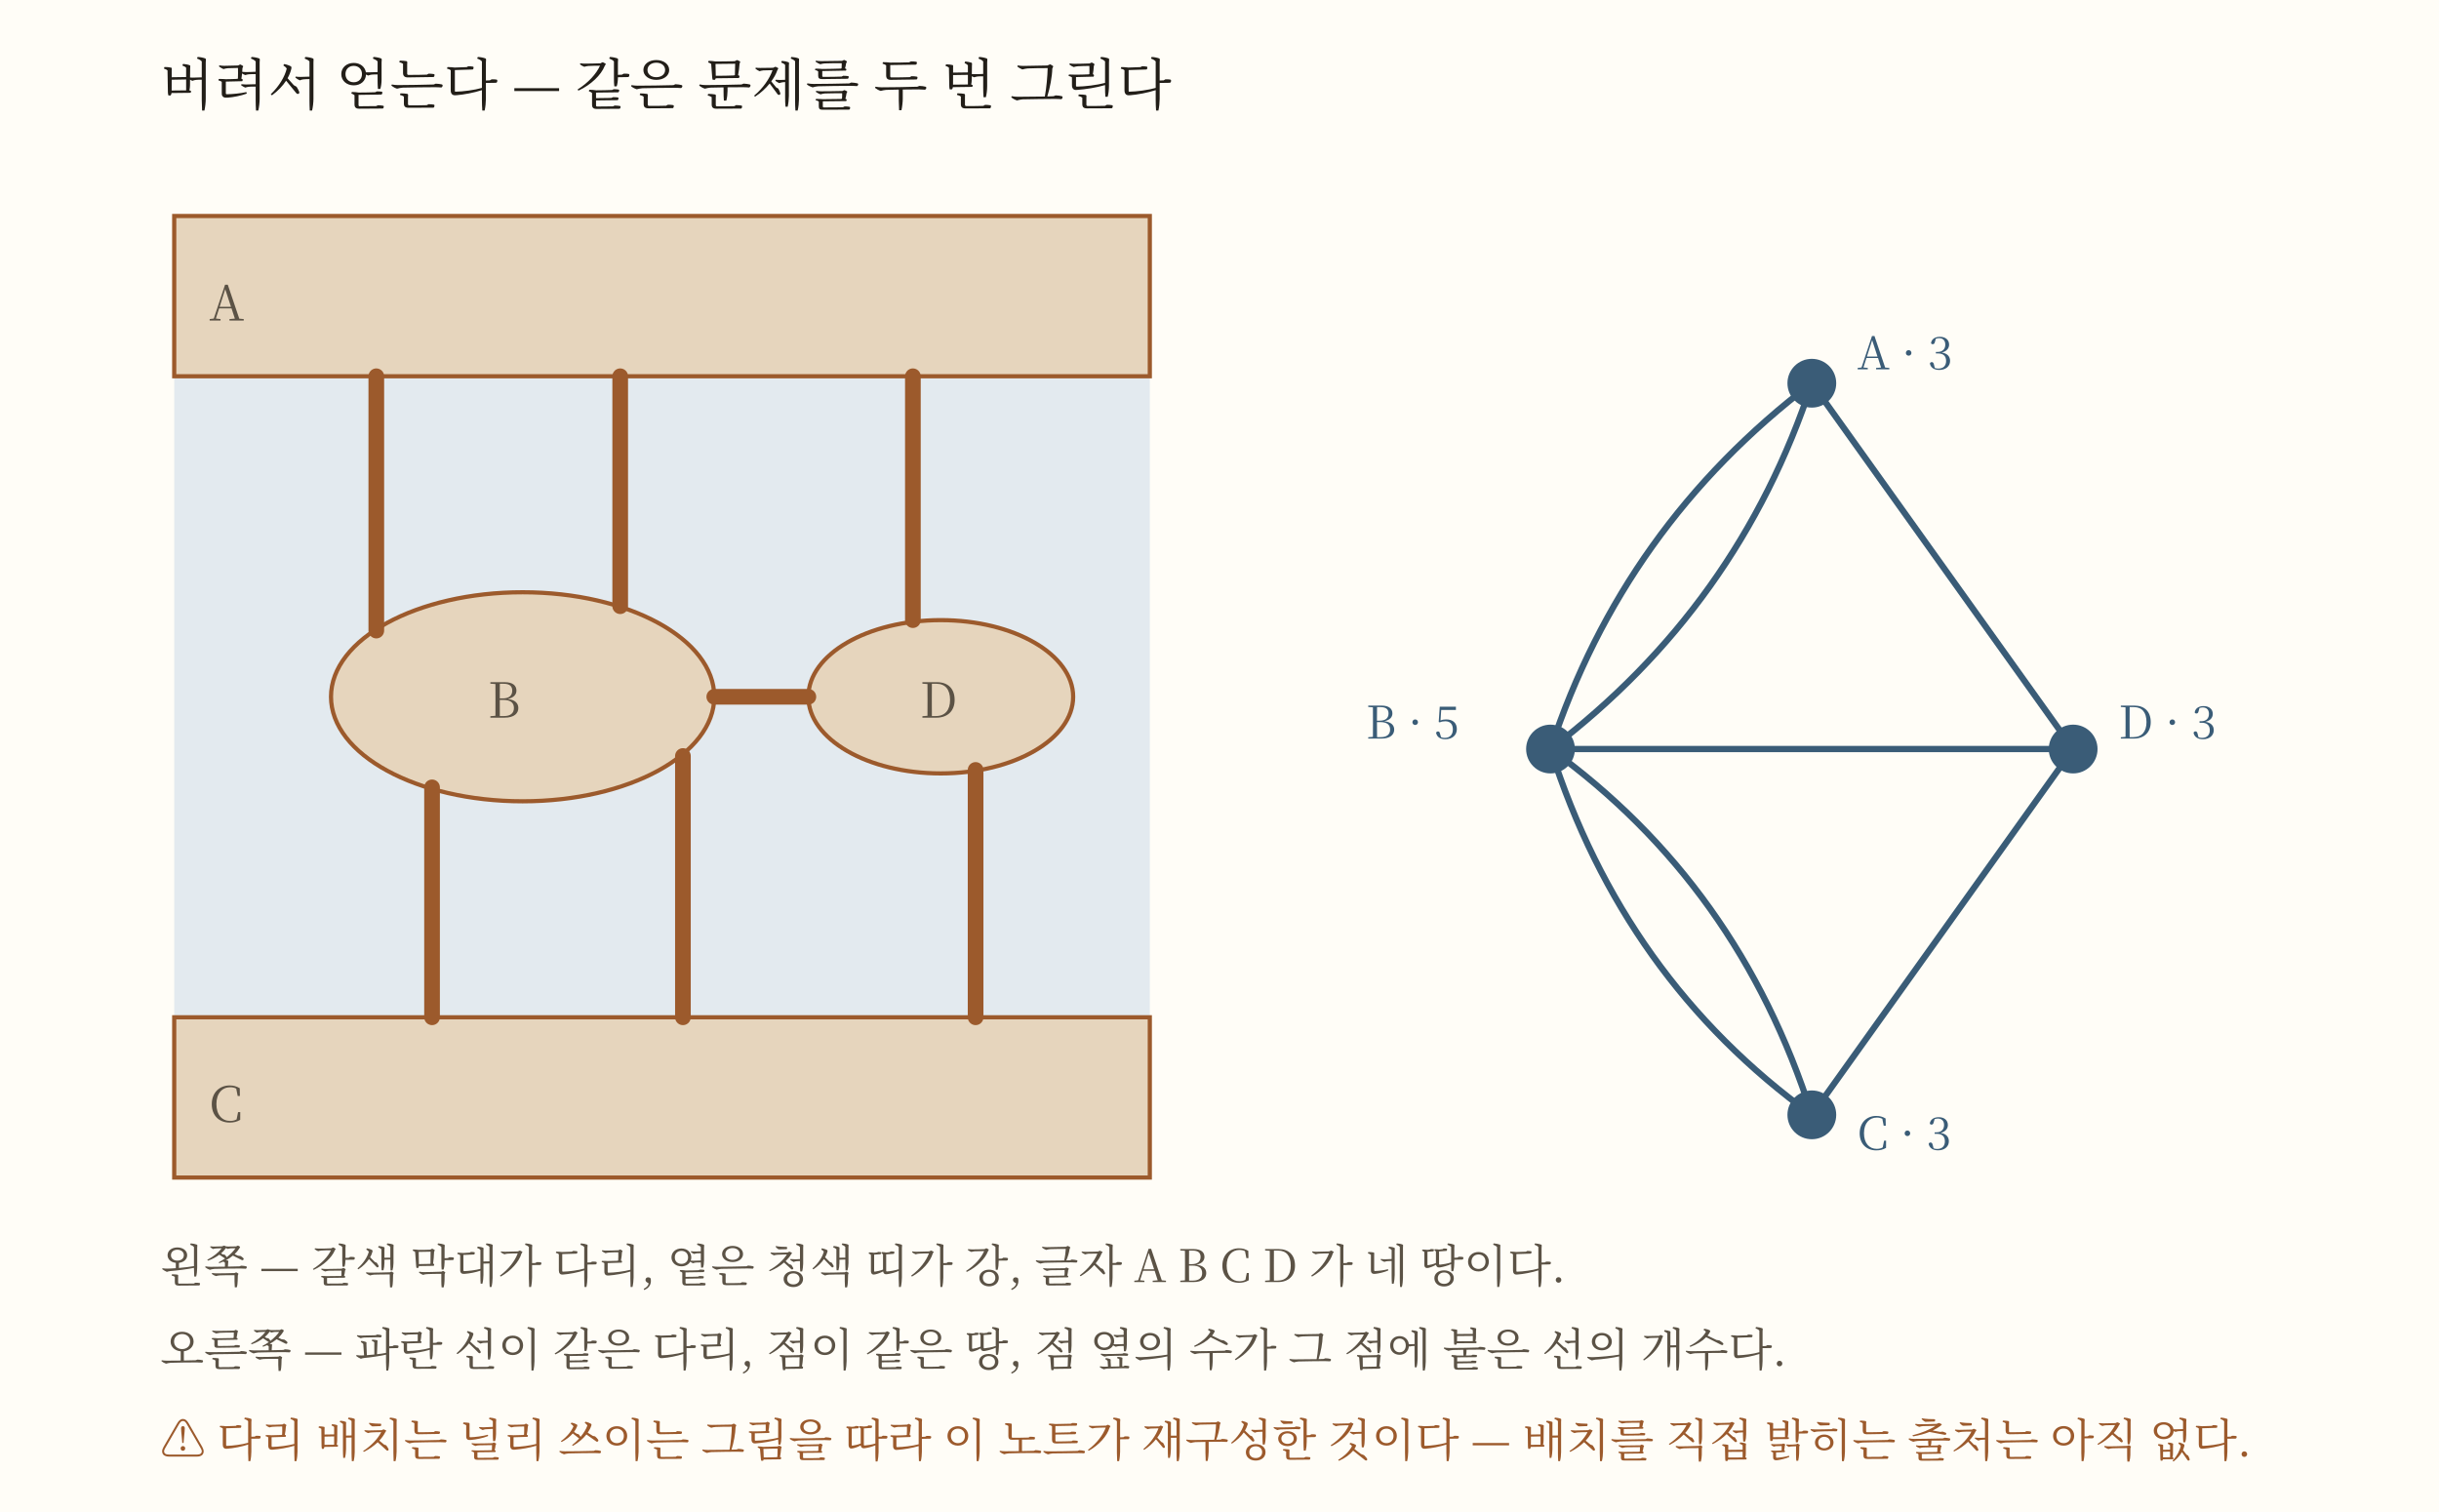
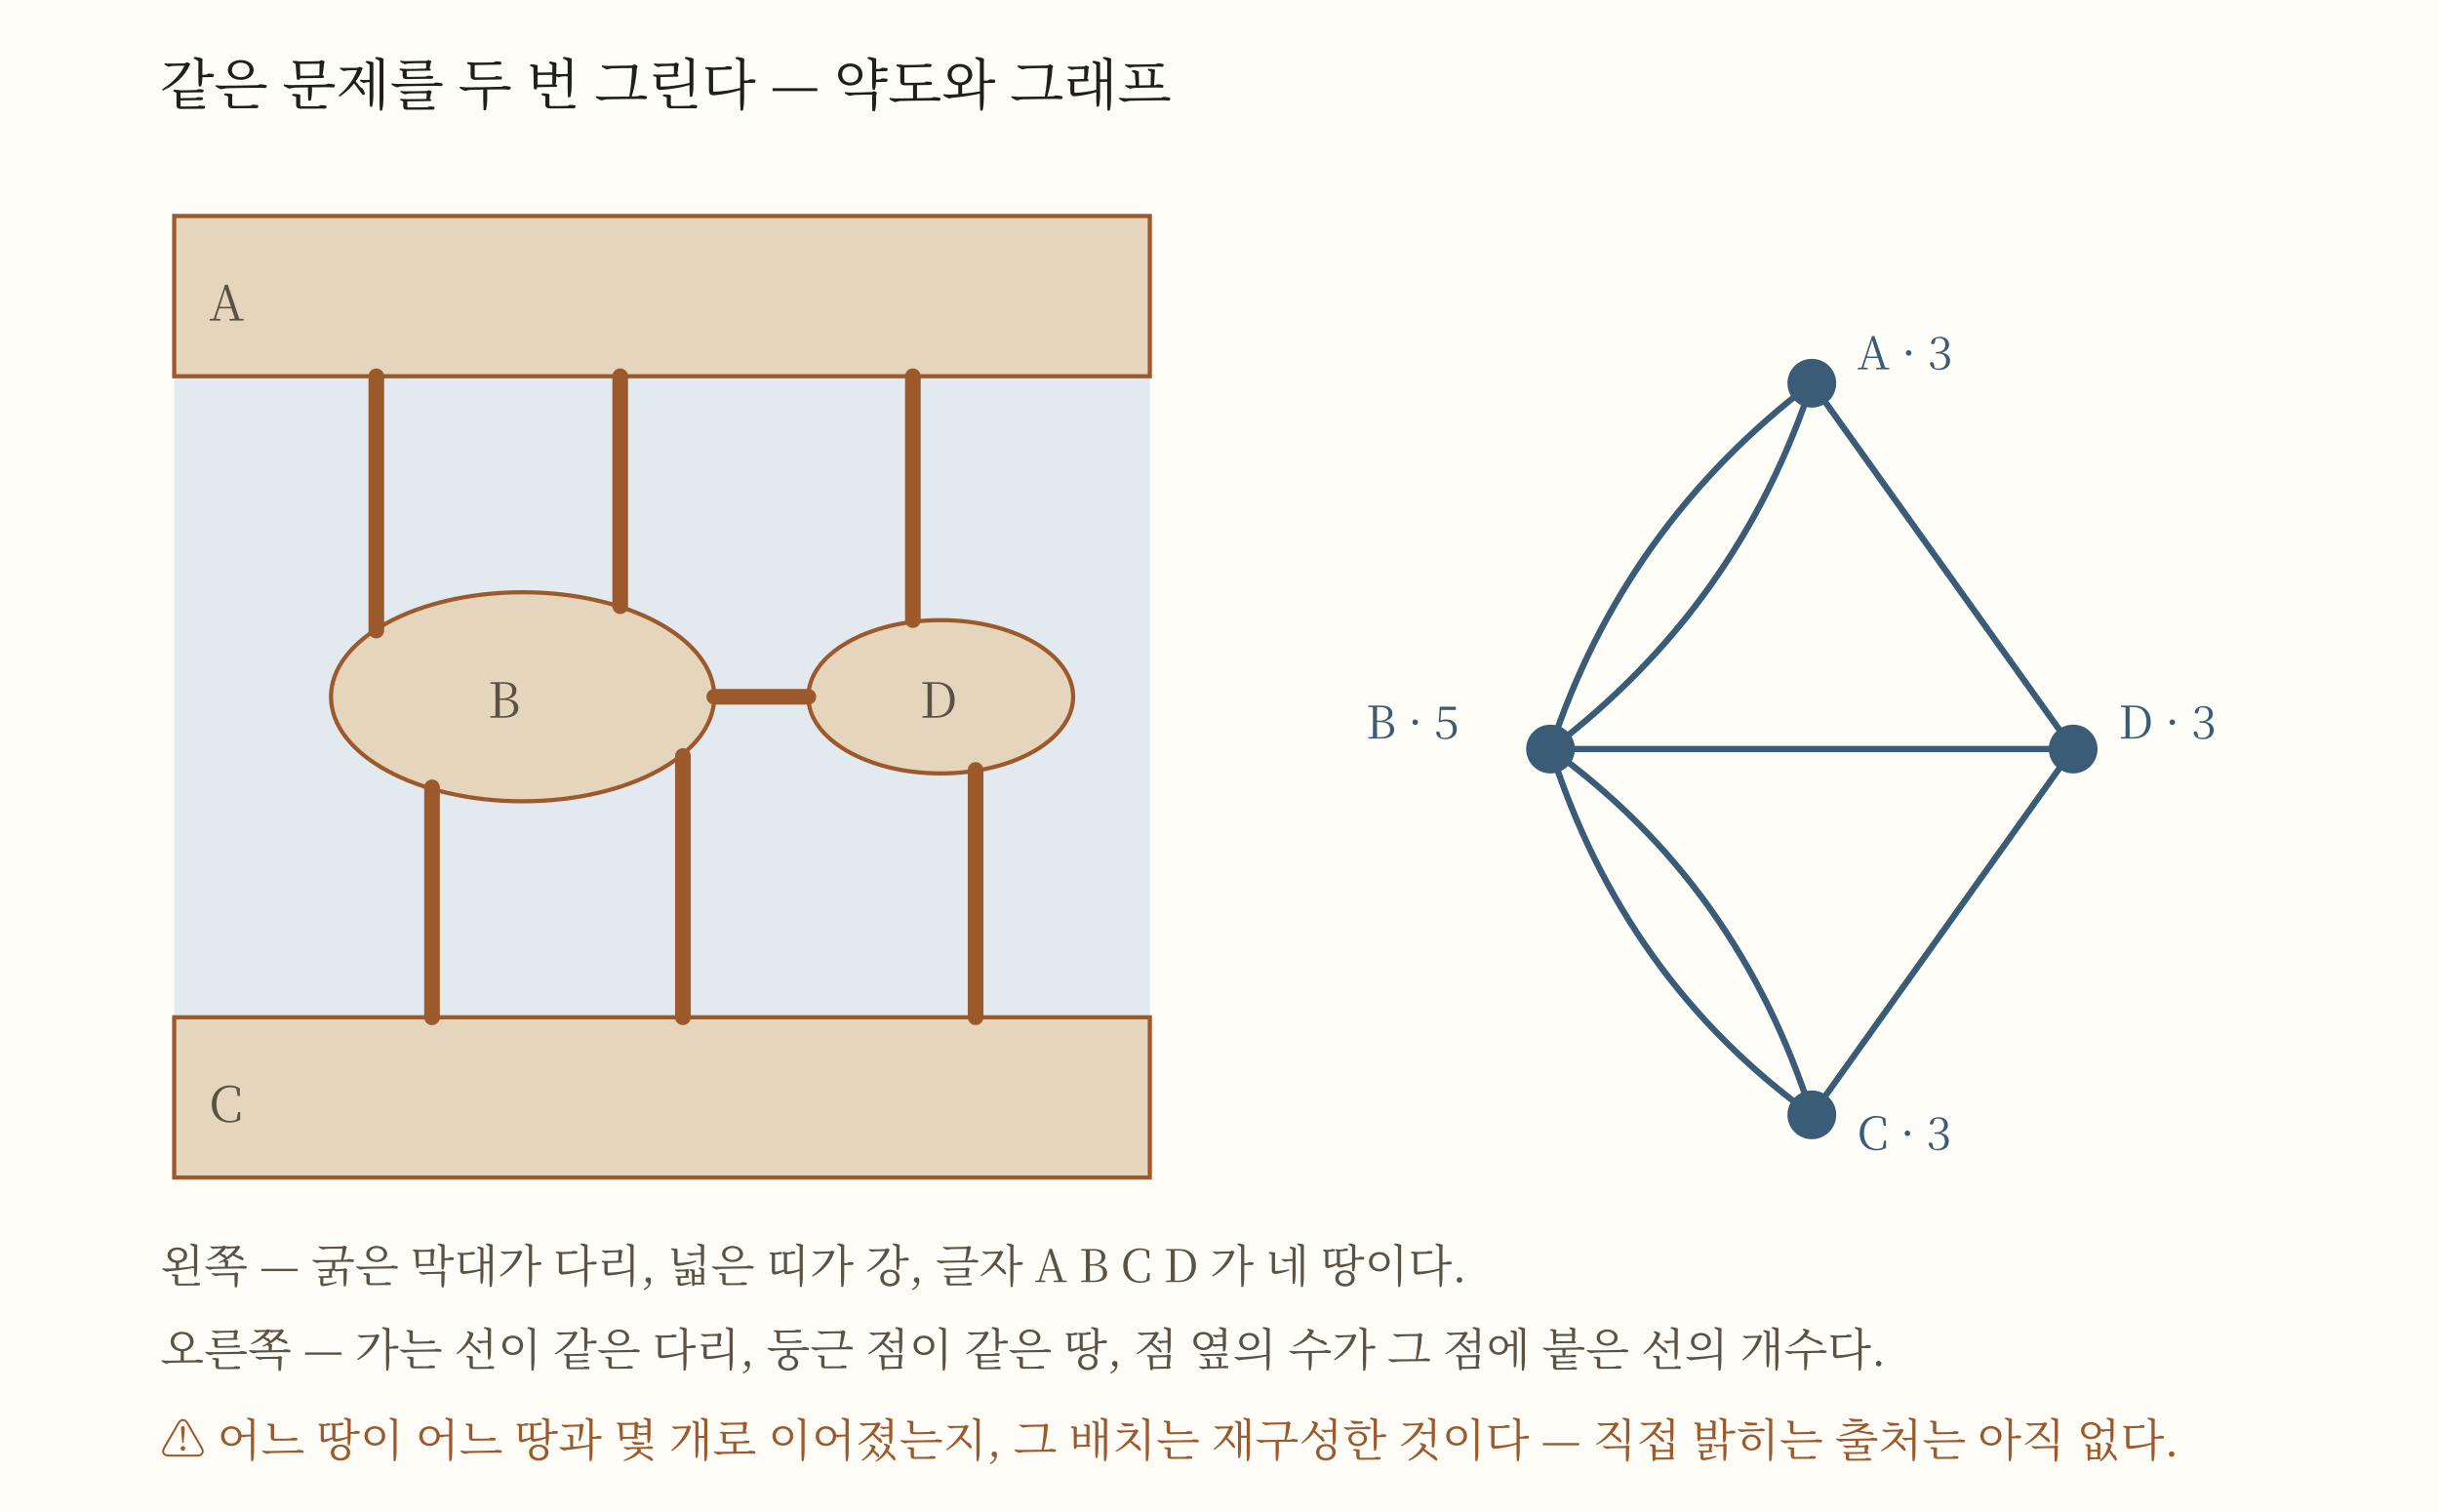
- <svg xmlns="http://www.w3.org/2000/svg" viewBox="0 0 700 434" role="img" aria-label="왼쪽은 쾨니히스베르크의 약도다. 위와 아래에 강변 땅이 가로로 길게 있고 그 사이를 옅은 청색 띠로 칠한 강이 지난다. 강 안에 섬이 둘 있는데 왼쪽 섬이 더 크다. 네 땅에 각각 A, B, C, D 라고 적혀 있다. A 는 위 강변, B 는 큰 섬, C 는 아래 강변, D 는 작은 섬이다. 땅과 땅을 잇는 갈색 막대가 일곱 개 있다. A 와 B 사이에 둘, C 와 B 사이에 둘, A 와 D 사이에 하나, C 와 D 사이에 하나, B 와 D 사이에 하나다. 막대는 서로 다른 자리에 놓여 하나씩 셀 수 있다. 오른쪽은 같은 것을 점과 선으로 바꾼 그림이다. 점이 넷이고 왼쪽 약도와 같은 자리에 A, B, C, D 로 놓였다. 점을 잇는 파란 선이 일곱이며, 선이 둘인 자리는 두 줄로 휘어 그렸다. 점 옆에 그 점에 붙은 선의 개수가 적혀 있는데 A 는 3, B 는 5, C 는 3, D 는 3 이다. 그림 아래에는 부호 설명이 있다. 왼쪽은 갈색 막대가 다리, 옅은 청색 띠가 강, 글자 A B C D 가 네 땅이라는 것이고, 오른쪽은 파란 선이 같은 다리, 점이 같은 땅, 점 옆의 수가 그 점에 붙은 선의 개수라는 것이다. 그림 맨 아래에는 단서가 있다. 다리 배치는 널리 쓰이는 그림을 따라 이 노트가 재구성한 것이며, 배치를 직접 밝히는 출처는 아직 없다는 것이다">
+ <svg xmlns="http://www.w3.org/2000/svg" viewBox="0 0 700 434" role="img" aria-label="그림 위쪽에 「같은 문제를 두 번 그린다 — 약도와 그래프」라는 표제가 있다. 왼쪽은 쾨니히스베르크의 약도다. 위와 아래에 강변 땅이 가로로 길게 있고 그 사이를 넓은 띠로 칠한 강이 지난다. 강 안에 섬이 둘 있는데 왼쪽 섬이 더 크다. 네 땅에 각각 A, B, C, D 라고 적혀 있다. A 는 위 강변, B 는 큰 섬, C 는 아래 강변, D 는 작은 섬이다. 땅과 땅을 잇는 굵은 막대가 일곱 개 있다. A 와 B 사이에 둘, C 와 B 사이에 둘, A 와 D 사이에 하나, C 와 D 사이에 하나, B 와 D 사이에 하나다. 막대는 서로 다른 자리에 놓여 하나씩 셀 수 있다. 오른쪽은 같은 것을 점과 선으로 바꾼 그림이다. 점이 넷이고 왼쪽 약도와 같은 자리에 A, B, C, D 로 놓였다. 점을 잇는 가는 선이 일곱이며, 선이 둘인 자리는 두 줄로 휘어 그렸다. 점 옆에 그 점에 붙은 선의 개수가 적혀 있는데 A 는 3, B 는 5, C 는 3, D 는 3 이다. 그림 아래에는 부호 설명이 있다. 왼쪽은 굵은 막대가 다리, 넓은 띠가 강, 글자 A B C D 가 네 땅이라는 것이고, 오른쪽은 가는 선이 같은 다리, 둥근 점이 같은 땅, 점 옆의 수가 그 점에 붙은 선의 개수라는 것이다. 그림 맨 아래에는 단서가 있다. 어느 땅이 어느 땅과 몇 개의 다리로 이어졌는지 그 배치는 널리 쓰이는 그림을 따라 재구성한 것이며, 직접 밝히는 출처는 아직 없다는 것이다">
  <style>
    text{font-family:EB Garamond, Georgia, 'Noto Serif KR', 'Noto Serif CJK KR', NanumMyeongjo, Batang, AppleMyungjo, serif;
         font-variant-numeric:lining-nums;font-feature-settings:"lnum" 1;fill:#221E18;}
    .dim{fill:#5B5245;} .blue{fill:#3A5C77;} .sien{fill:#9C5A2C;} .ax{fill:#8A7F6E;}
    .land{fill:#E6D5BD;stroke:#9C5A2C;stroke-width:1.2;}
    .bridge{stroke:#9C5A2C;stroke-width:4.5;stroke-linecap:round;}
    .edge{stroke:#3A5C77;stroke-width:1.8;fill:none;}
  </style>
  <rect width="700" height="434" fill="#FFFDF7" />
-   <text x="46" y="30" font-size="16">버려서 얻는다 — 같은 문제를 두 번 그린다</text>
+   <text x="46" y="30" font-size="16">같은 문제를 두 번 그린다 — 약도와 그래프</text>
  <rect x="50" y="108" width="280" height="184" fill="#E3EAEF" />
  <rect x="50" y="62" width="280" height="46" class="land" />
  <rect x="50" y="292" width="280" height="46" class="land" />
  <ellipse cx="150" cy="200" rx="55" ry="30" class="land" />
  <ellipse cx="270" cy="200" rx="38" ry="22" class="land" />
  <line x1="108" y1="108" x2="108" y2="181" class="bridge" />
  <line x1="178" y1="108" x2="178" y2="174" class="bridge" />
  <line x1="124" y1="292" x2="124" y2="226" class="bridge" />
  <line x1="196" y1="292" x2="196" y2="217" class="bridge" />
  <line x1="262" y1="108" x2="262" y2="178" class="bridge" />
  <line x1="280" y1="292" x2="280" y2="221" class="bridge" />
  <line x1="205" y1="200" x2="232" y2="200" class="bridge" />
  <text x="60" y="92" font-size="14" class="dim">A</text>
  <text x="60" y="322" font-size="14" class="dim">C</text>
  <text x="140" y="206" font-size="14" class="dim">B</text>
  <text x="264" y="206" font-size="14" class="dim">D</text>
  <path d="M520,110 Q466,151 445,215" class="edge" />
  <path d="M520,110 Q499,174 445,215" class="edge" />
  <path d="M520,320 Q499,254 445,215" class="edge" />
  <path d="M520,320 Q466,281 445,215" class="edge" />
  <line x1="520" y1="110" x2="595" y2="215" class="edge" />
  <line x1="520" y1="320" x2="595" y2="215" class="edge" />
  <line x1="445" y1="215" x2="595" y2="215" class="edge" />
  <circle cx="520" cy="110" r="7" fill="#3A5C77" />
  <circle cx="445" cy="215" r="7" fill="#3A5C77" />
  <circle cx="595" cy="215" r="7" fill="#3A5C77" />
  <circle cx="520" cy="320" r="7" fill="#3A5C77" />
  <text x="533" y="106" font-size="13" class="blue">A · 3</text>
  <text x="392" y="212" font-size="13" class="blue">B · 5</text>
  <text x="608" y="212" font-size="13" class="blue">D · 3</text>
  <text x="533" y="330" font-size="13" class="blue">C · 3</text>
-   <text x="46" y="368" font-size="13" class="dim">왼쪽 — 갈색 막대가 다리, 옅은 청색 띠가 강, 글자 A B C D 가 네 땅이다.</text>
-   <text x="46" y="392" font-size="13" class="dim">오른쪽 — 파란 선이 같은 다리, 점이 같은 땅, 점 옆의 수가 그 점에 붙은 선의 개수다.</text>
-   <text x="46" y="418" font-size="13" class="sien">⚠ 다리 배치는 널리 쓰이는 그림을 따라 이 노트가 재구성한 것이다 — 배치를 직접 밝히는 출처는 아직 없다.</text>
+   <text x="46" y="368" font-size="13" class="dim">왼쪽 — 굵은 막대가 다리, 넓은 띠가 강, 글자 A B C D 가 네 땅이다.</text>
+   <text x="46" y="392" font-size="13" class="dim">오른쪽 — 가는 선이 같은 다리, 둥근 점이 같은 땅, 점 옆의 수가 그 점에 붙은 선의 개수다.</text>
+   <text x="46" y="418" font-size="13" class="sien">⚠ 어느 땅이 어느 땅과 몇 개로 이어졌는지, 그 배치는 재구성한 것이다 — 직접 밝히는 출처는 아직 없다.</text>
</svg>
